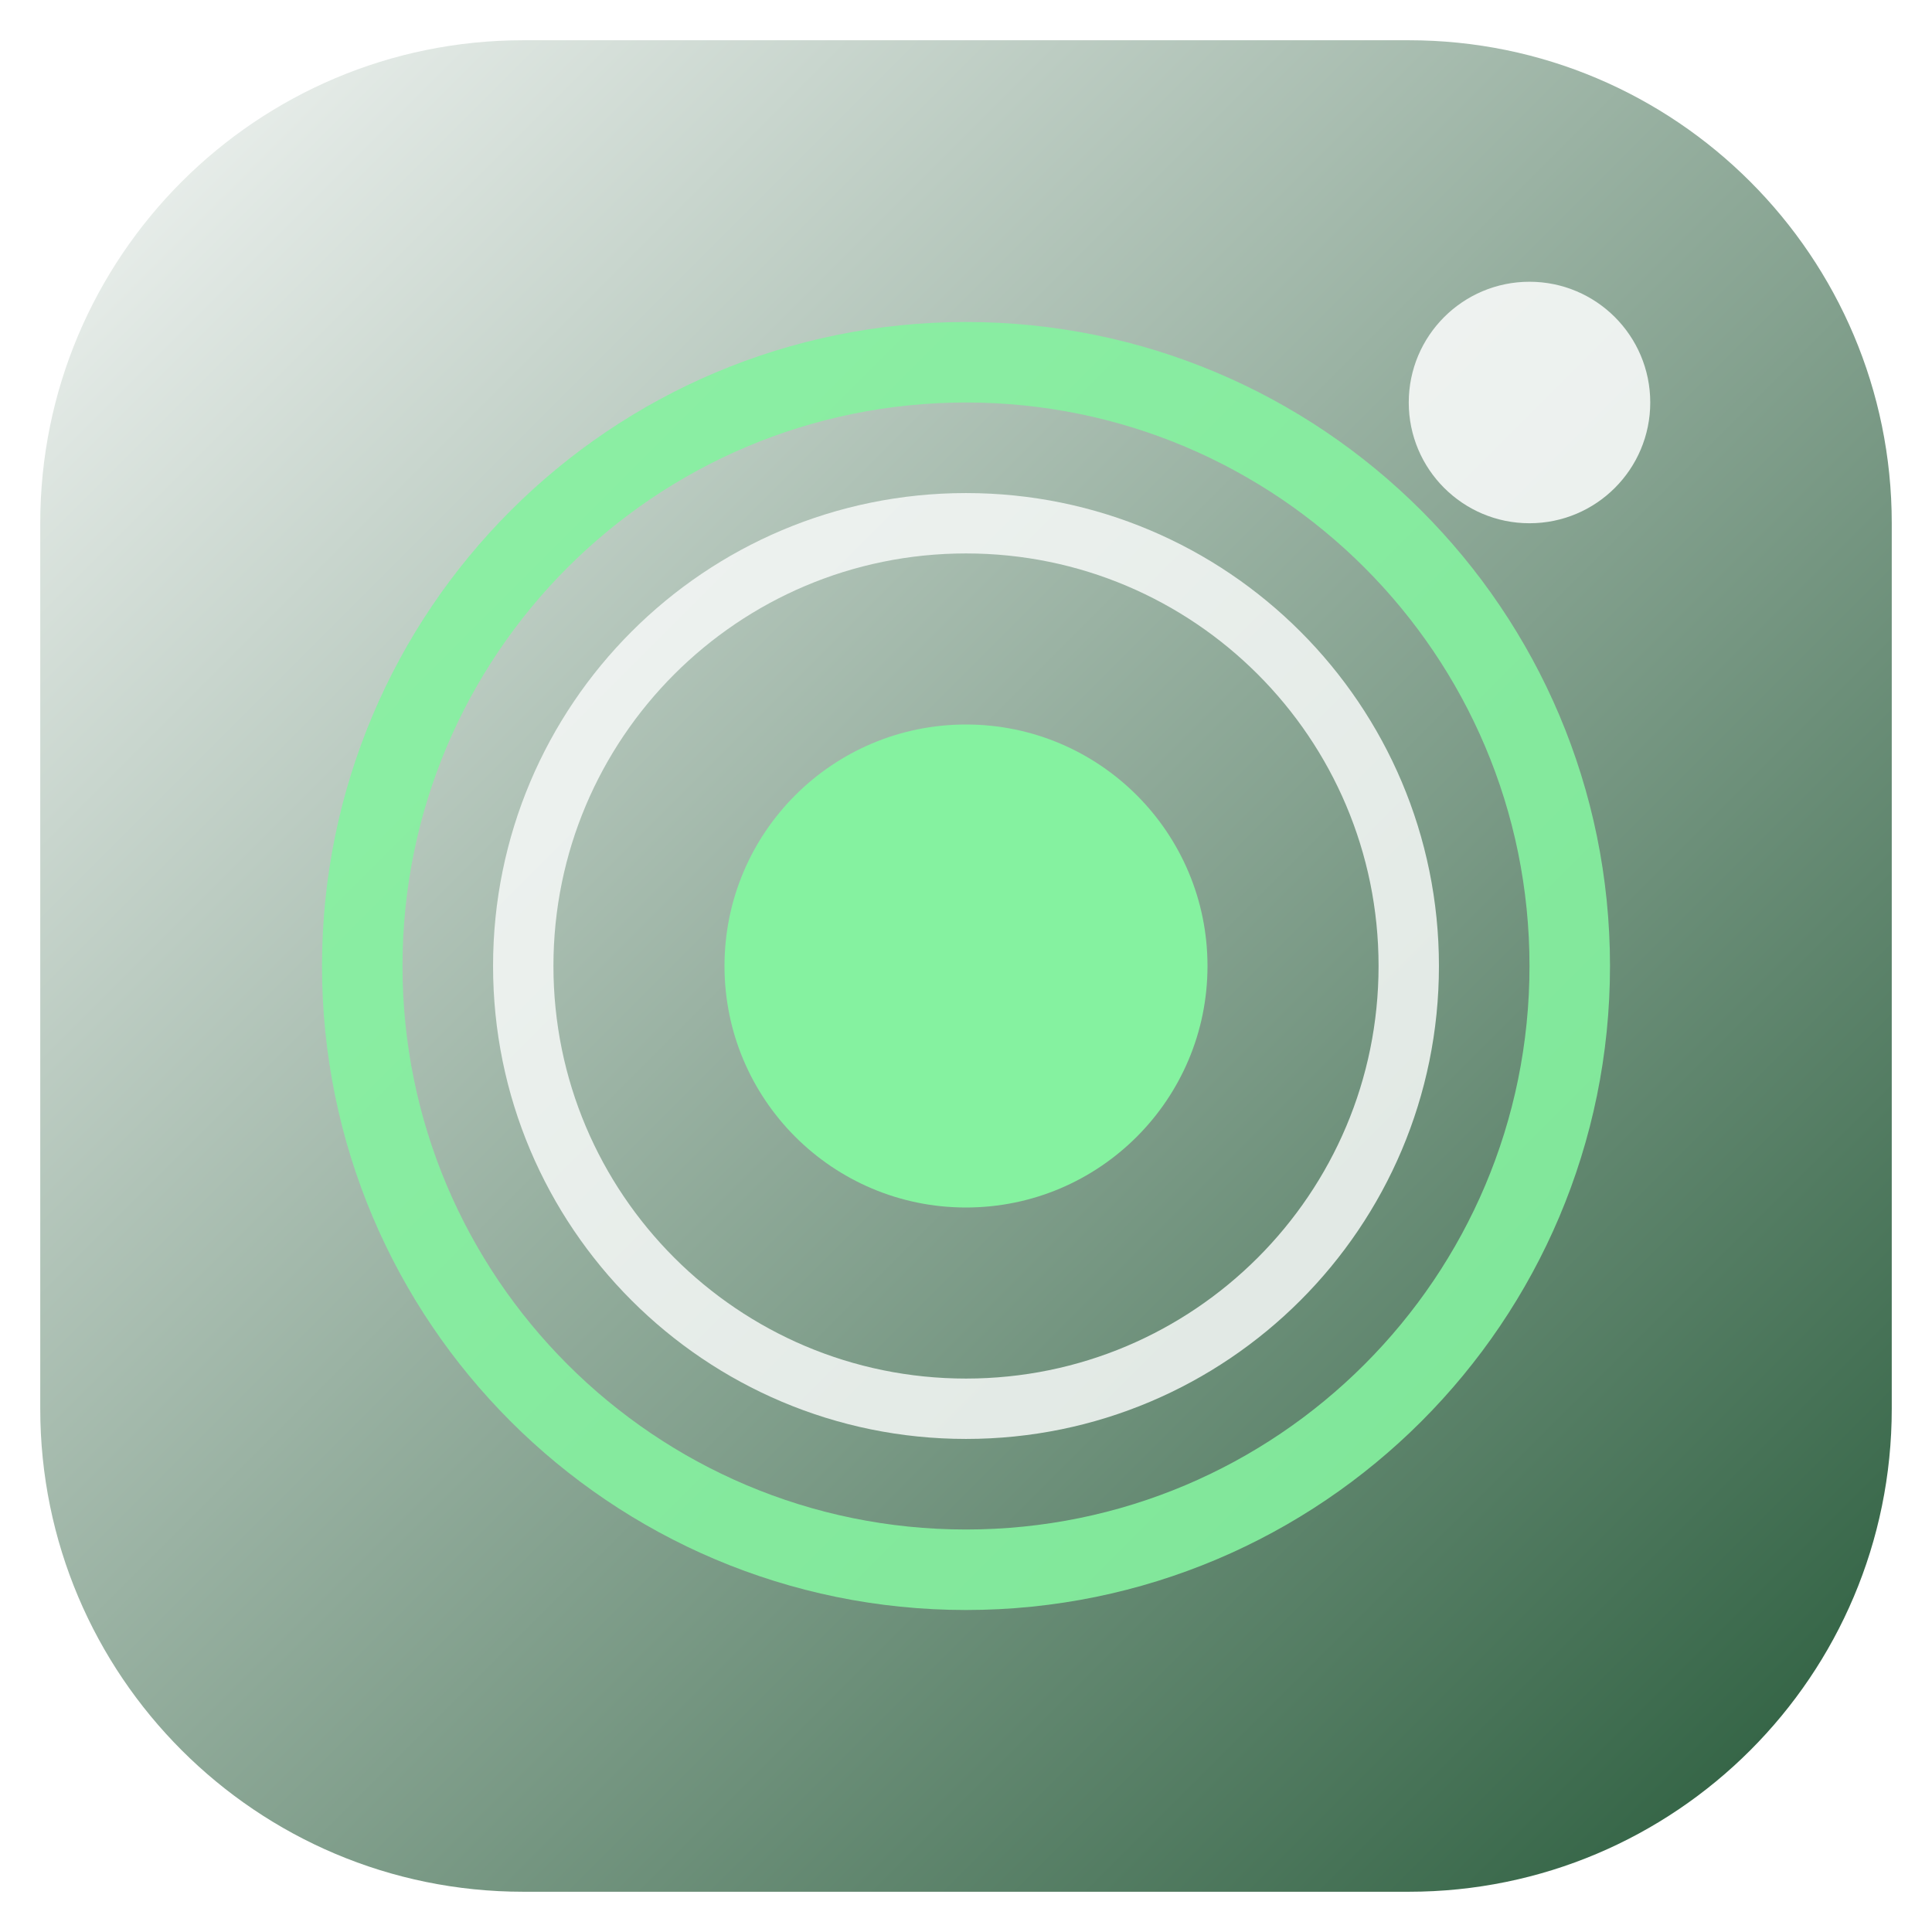
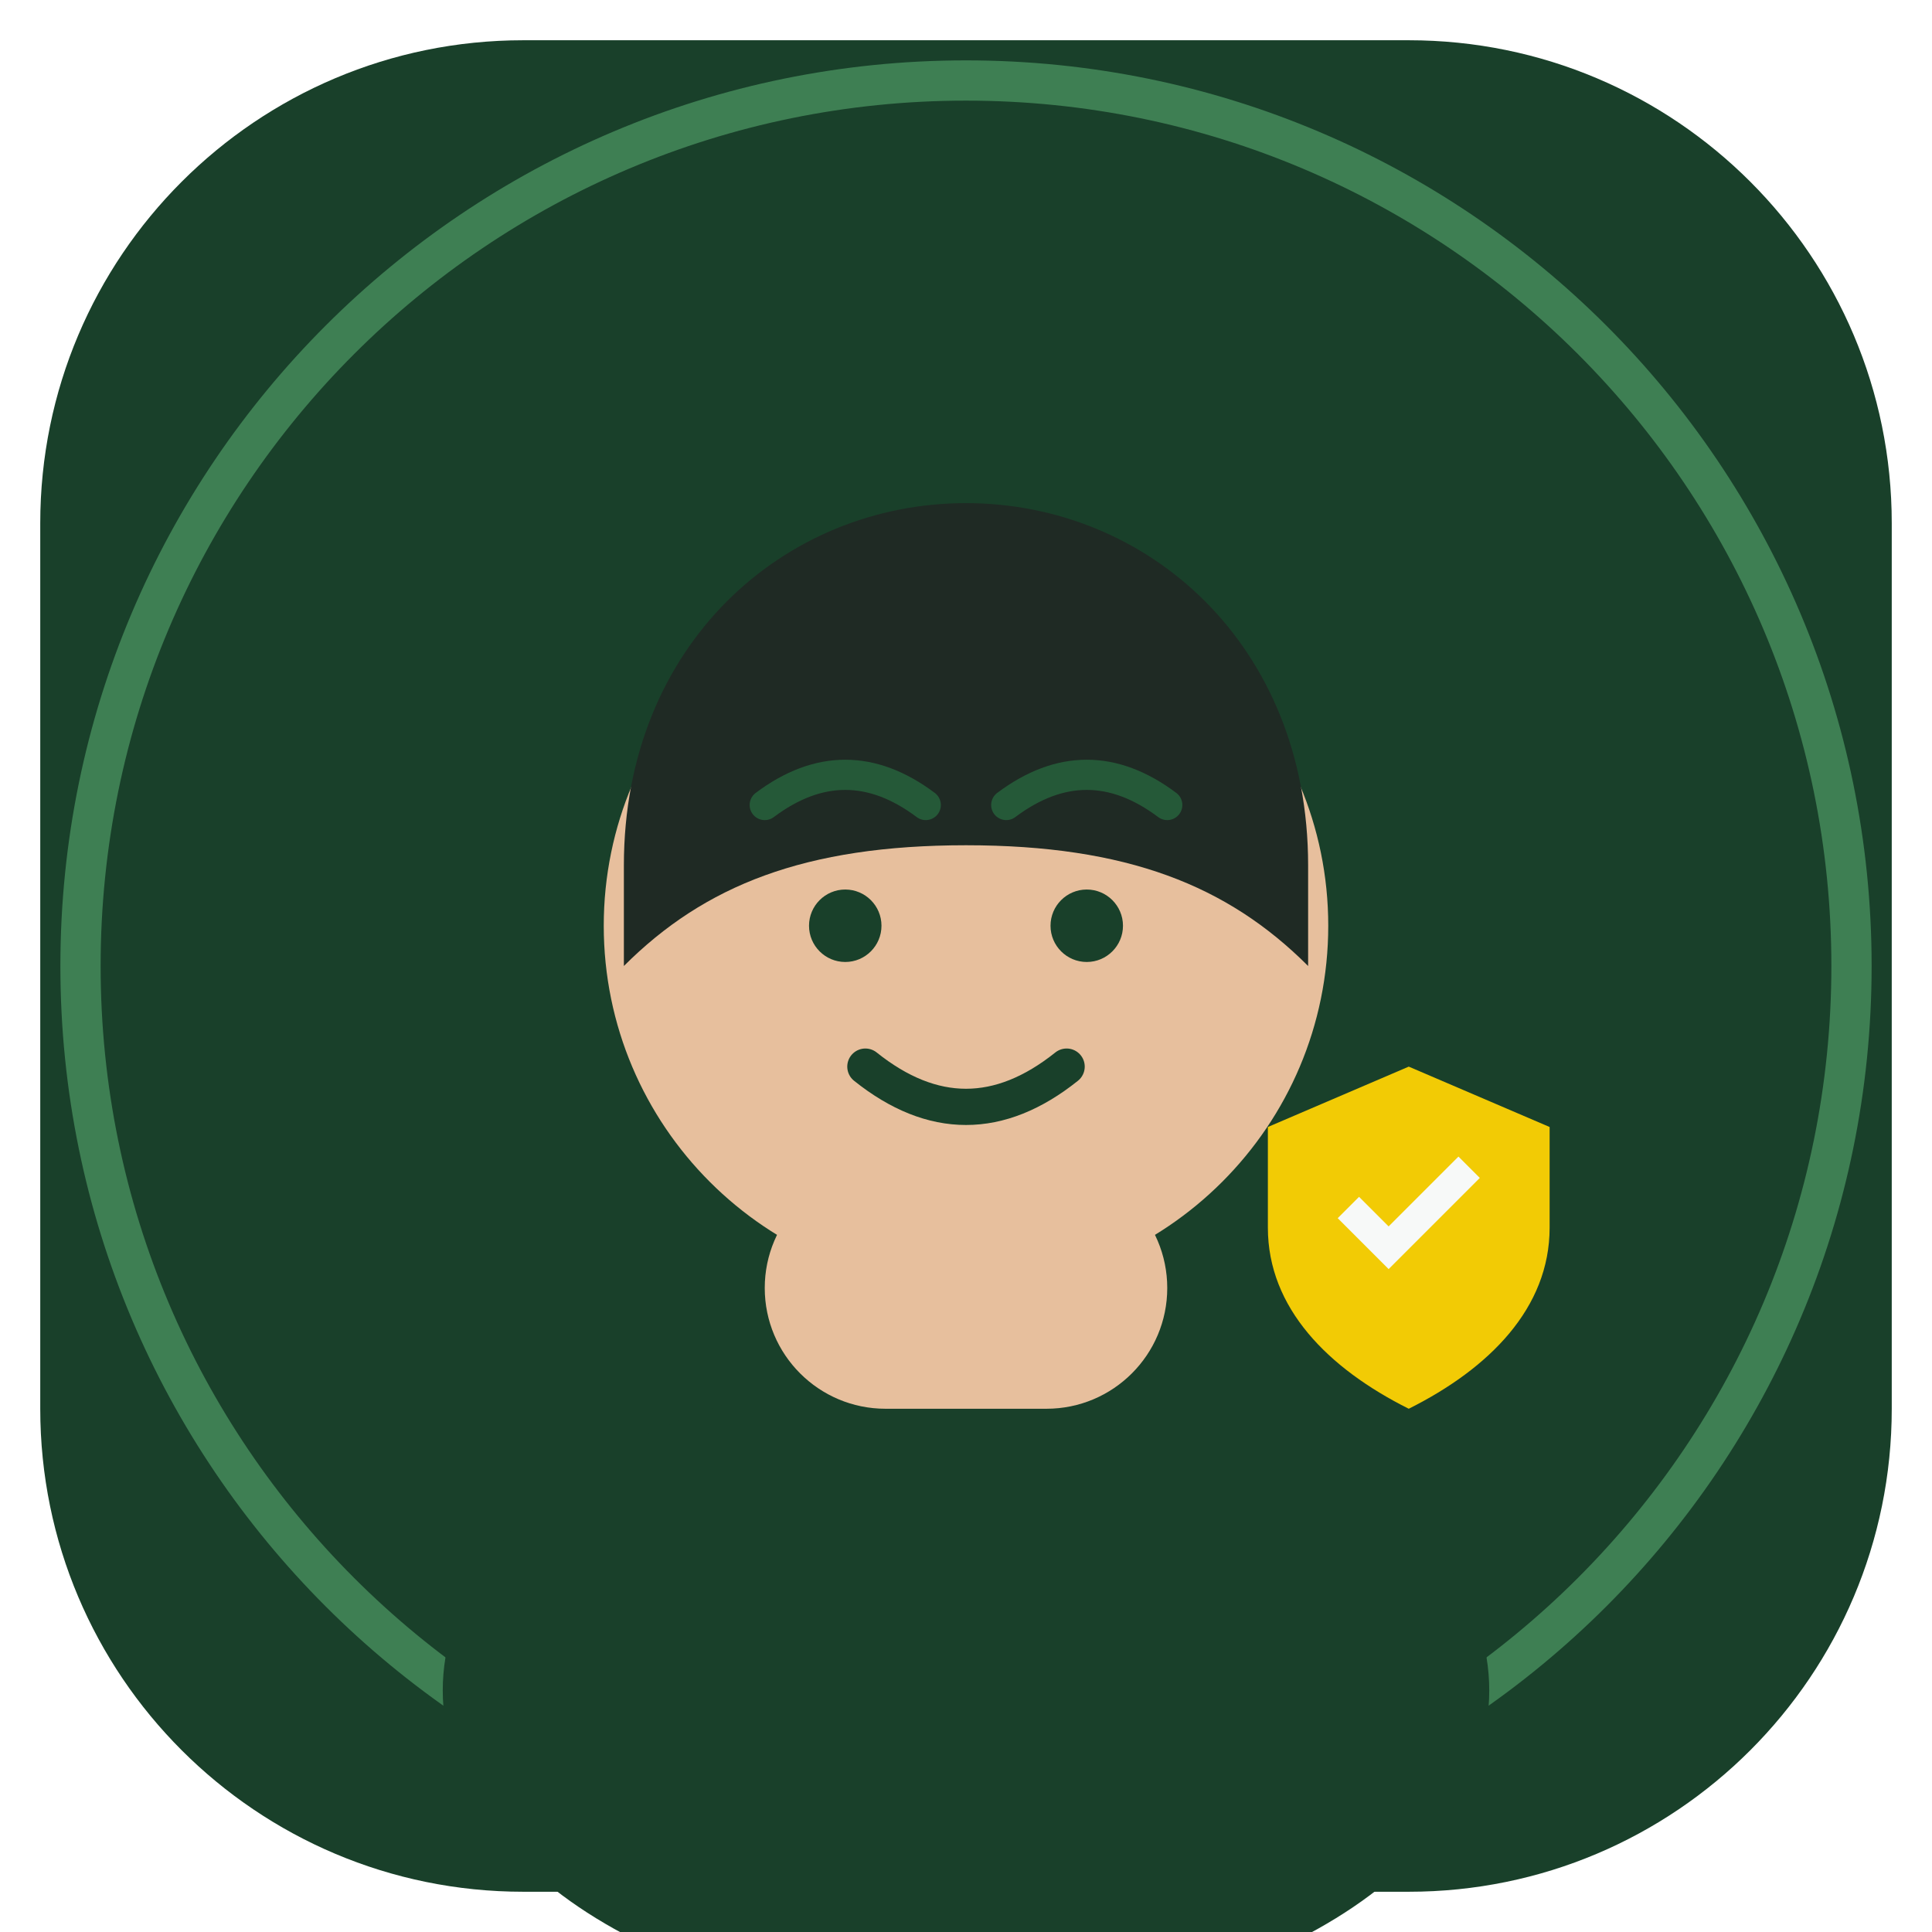
- <svg xmlns="http://www.w3.org/2000/svg" viewBox="0 0 96 96" role="img" aria-label="avatar_oath">
-   <defs>
-     <linearGradient id="g23" x1="0" y1="0" x2="1" y2="1">
-       <stop offset="0%" stop-color="#F7F9F8" />
-       <stop offset="100%" stop-color="#255938" />
-     </linearGradient>
-   </defs>
-   <rect x="2" y="2" width="92" height="92" rx="24" fill="url(#g23)" />
-   <circle cx="48" cy="48" r="30" fill="none" stroke="#85F2A0" stroke-width="4" opacity="0.9" />
-   <circle cx="48" cy="48" r="12" fill="#85F2A0" />
-   <circle cx="48" cy="48" r="22" fill="none" stroke="#F7F9F8" stroke-width="3" opacity="0.85" />
-   <circle cx="76" cy="20" r="6" fill="#F7F9F8" opacity="0.9" />
+ <svg xmlns="http://www.w3.org/2000/svg" viewBox="0 0 96 96" role="img" aria-label="Oath Verifier">
+   <rect x="2" y="2" width="92" height="92" rx="24" fill="#19402A" />
+   <circle cx="48" cy="48" r="44" fill="none" stroke="#85F2A0" stroke-opacity="0.35" stroke-width="2" />
+   <ellipse cx="48" cy="84" rx="26" ry="16" fill="#19402A" />
+   <rect x="38" y="58" width="20" height="12" rx="6" fill="#E7BF9D" />
+   <circle cx="48" cy="46" r="18" fill="#E7BF9D" />
+   <path d="M31 43c0-11 8-18 17-18s17 7 17 18v5c-4-4-9-6-17-6s-13 2-17 6z" fill="#1F2A24" />
+   <circle cx="42" cy="46" r="1.8" fill="#19402A" />
+   <circle cx="54" cy="46" r="1.8" fill="#19402A" />
+   <path d="M43 53q5 4 10 0" stroke="#19402A" stroke-width="1.8" fill="none" stroke-linecap="round" />
+   <path d="M38 40q4-3 8 0M50 40q4-3 8 0" stroke="#255938" stroke-width="1.5" fill="none" stroke-linecap="round" />
+   <path d="M70 53l7 3v5c0 4-3 7-7 9c-4-2-7-5-7-9v-5z" fill="#F2CB05" />
+   <path d="M67 60l2 2l4-4" stroke="#F7F9F8" stroke-width="1.5" fill="none" />
</svg>
